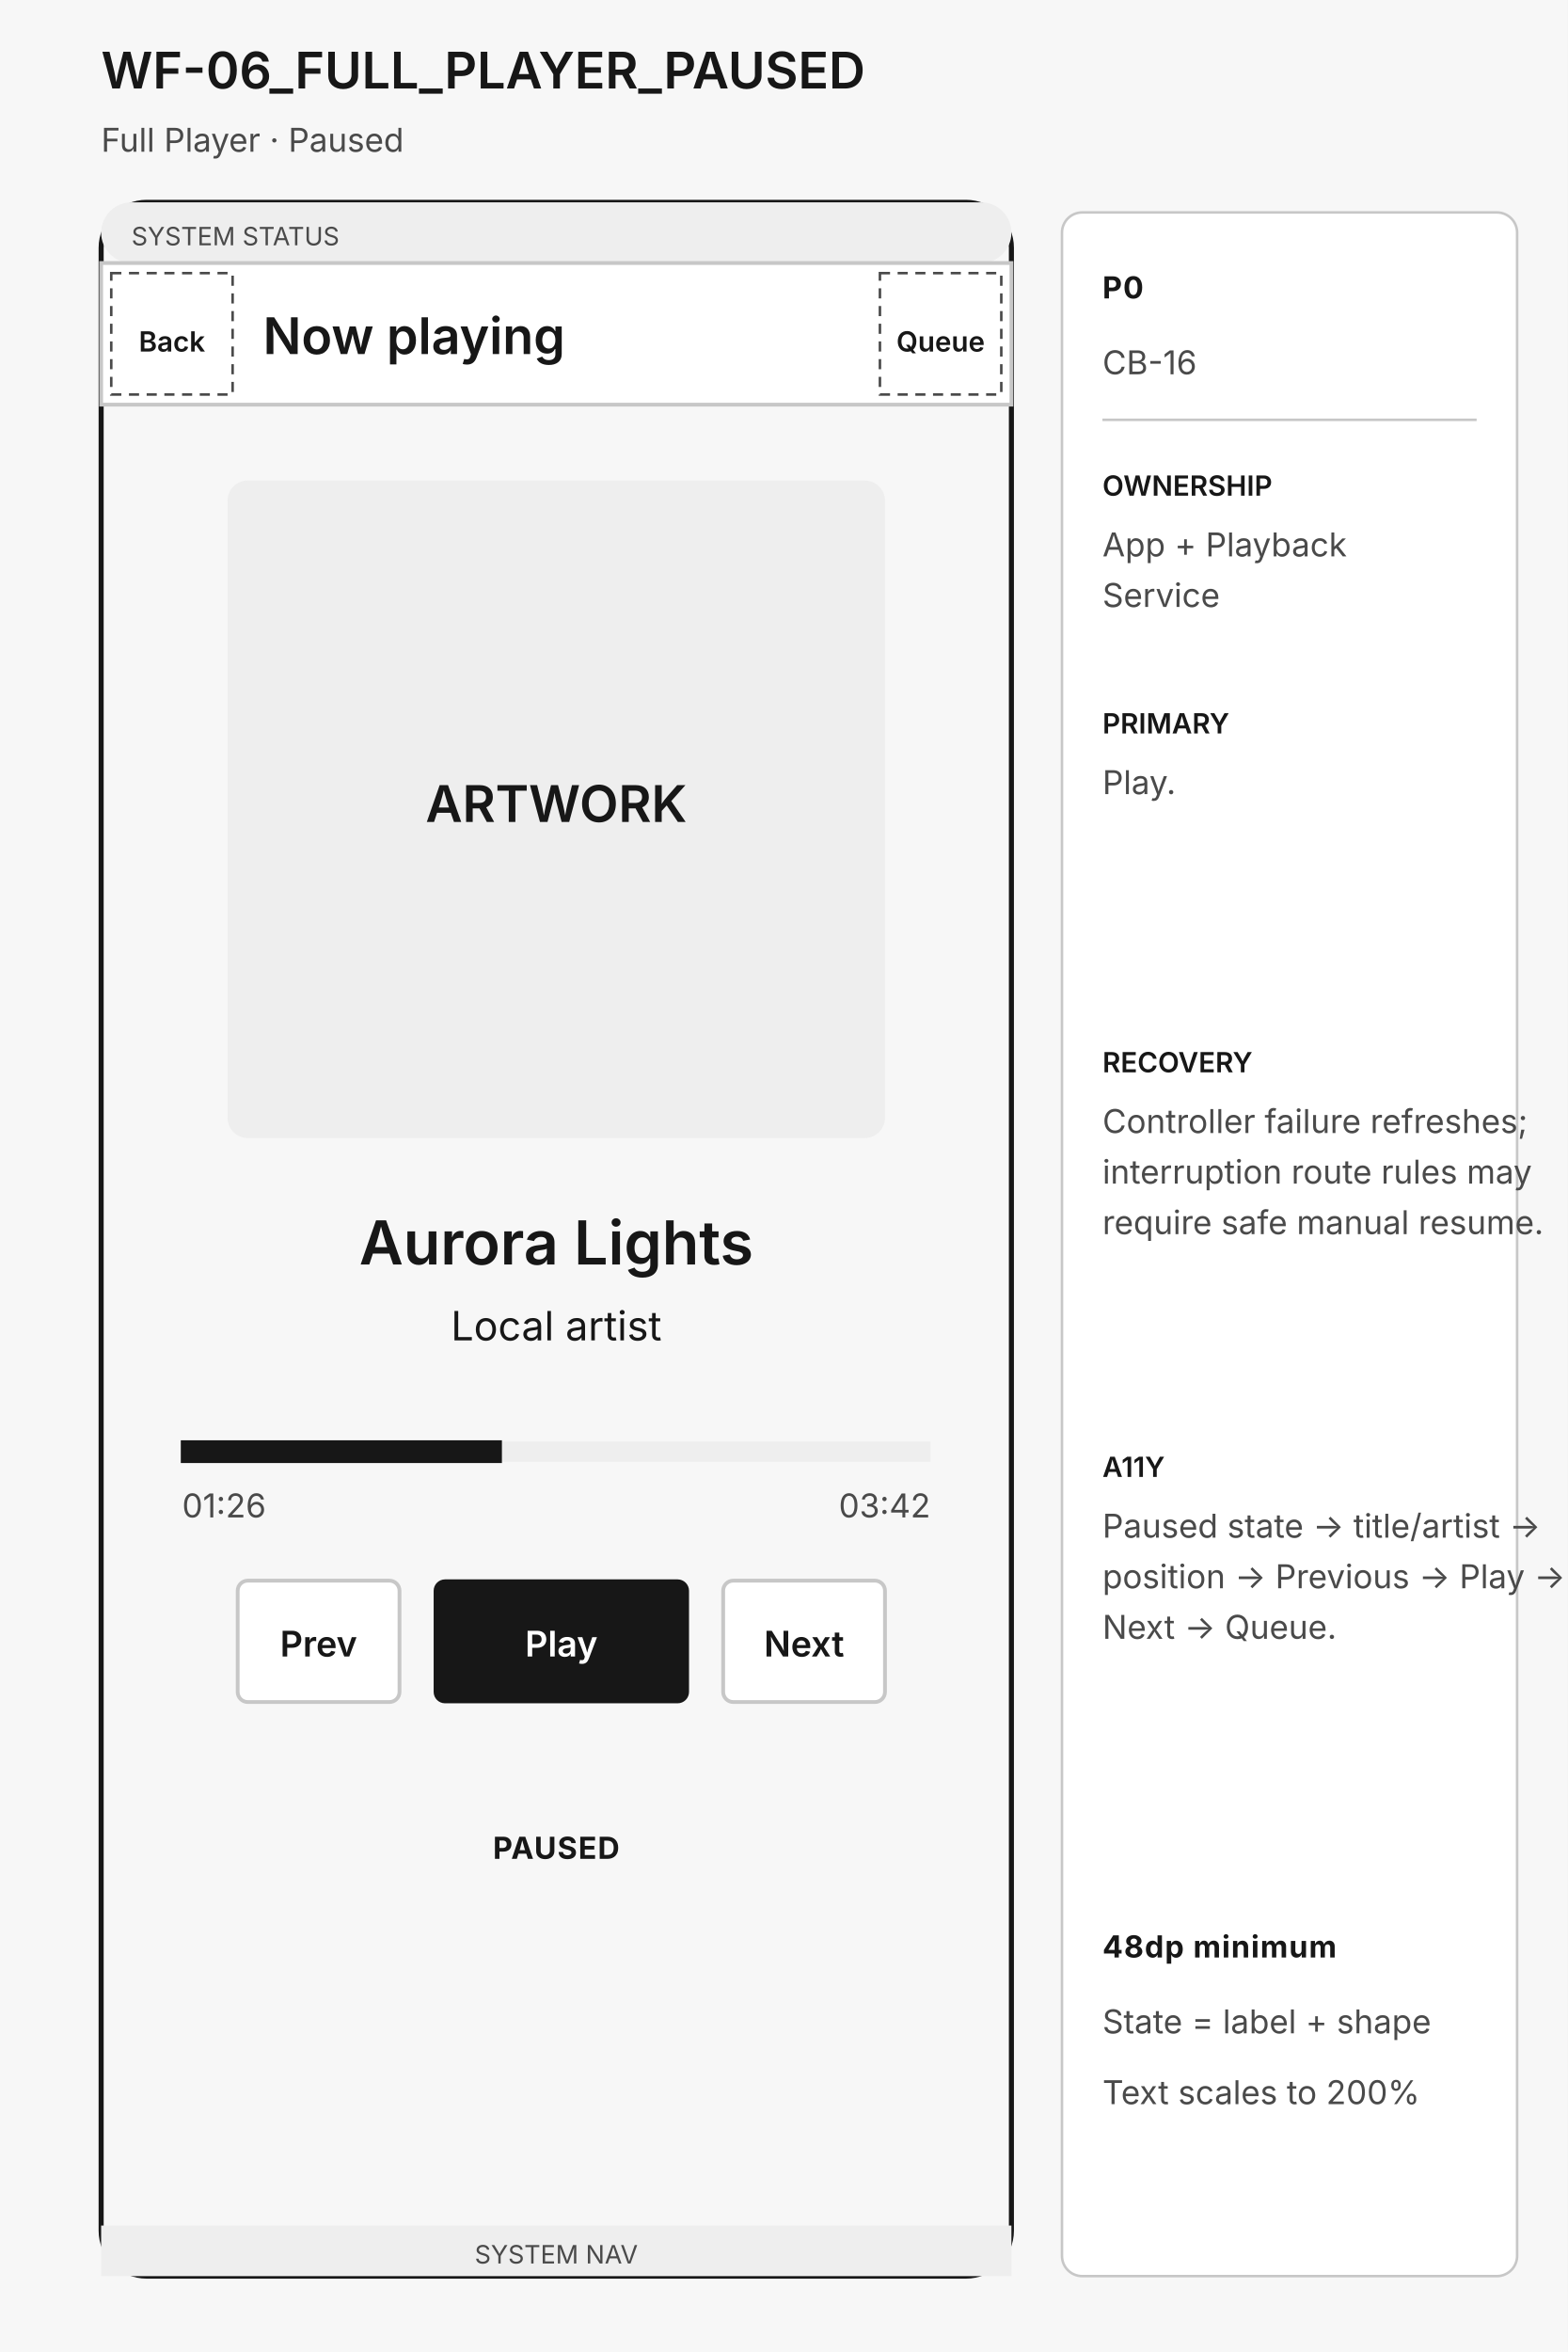
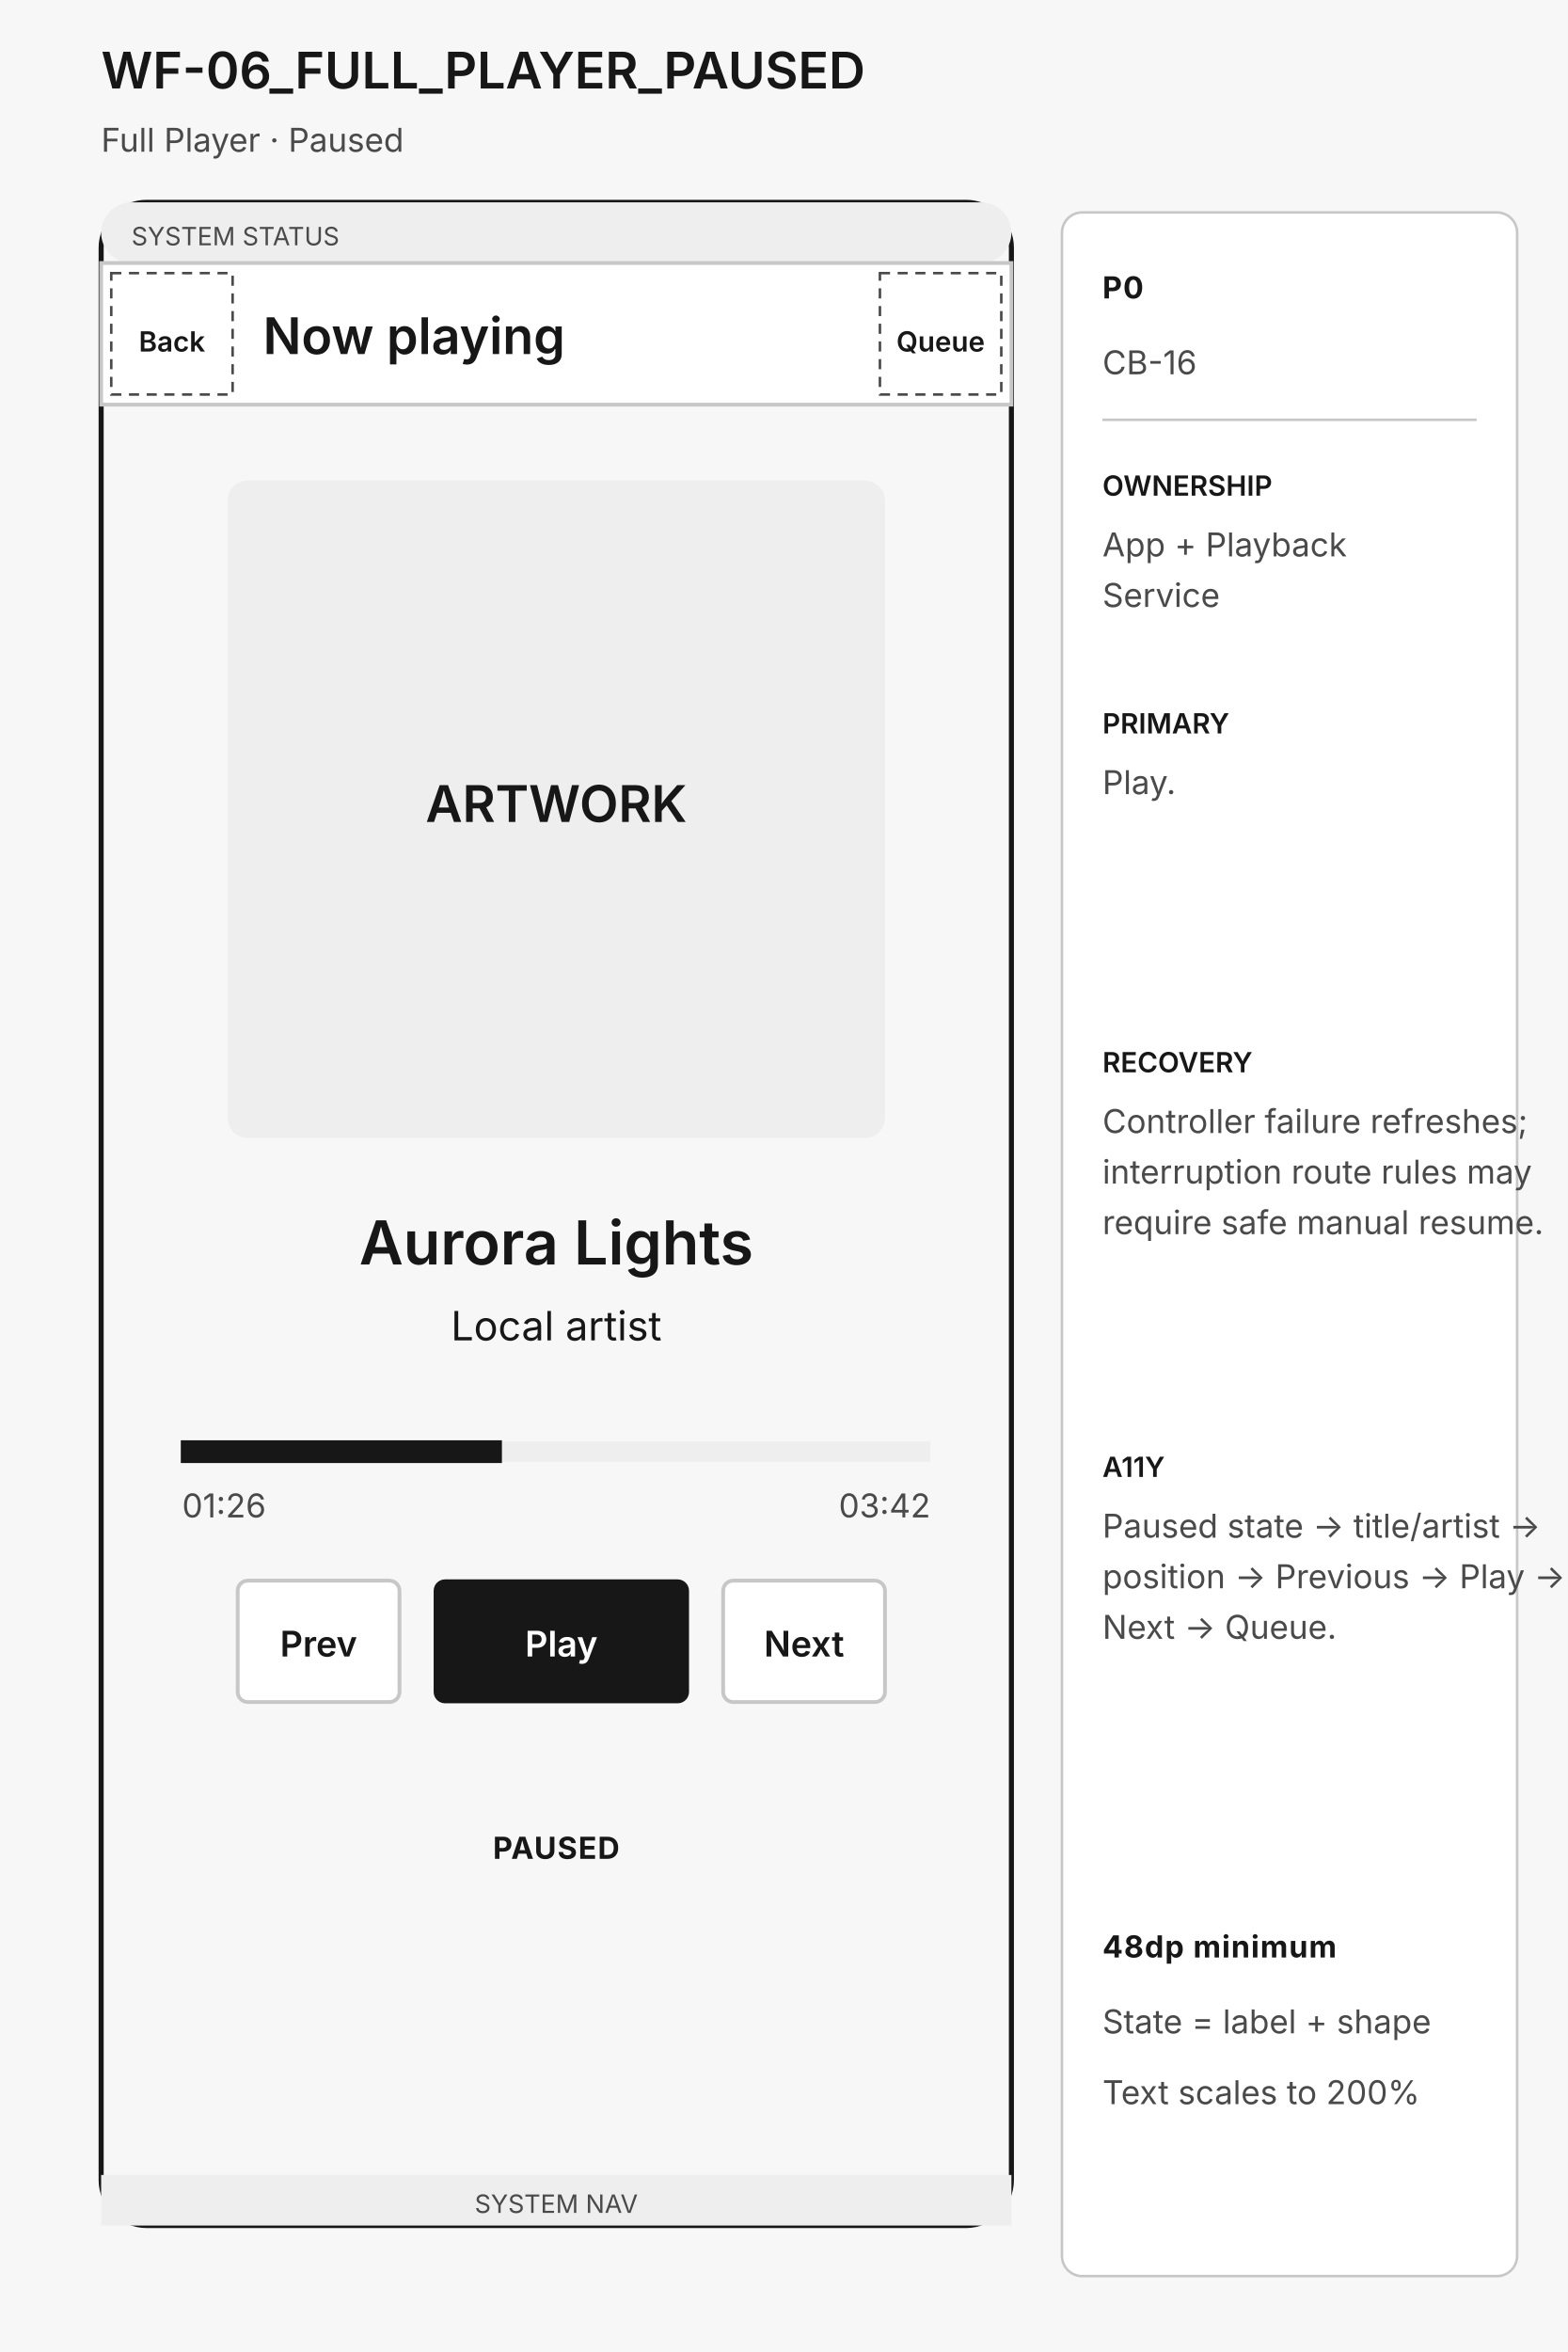
<svg xmlns="http://www.w3.org/2000/svg" width="620" height="930" viewBox="0 0 620 930" role="img" aria-labelledby="title desc" data-wf-id="WF-06_FULL_PLAYER_PAUSED" data-state-ids="CB-16" data-priority="P0">
  <style>text{font-family:Inter,Arial,sans-serif;fill:#171717}.title{font-size:28px;font-weight:700}.h1{font-size:24px;font-weight:600}.h2{font-size:20px;font-weight:600}.body{font-size:16px}.label{font-size:14px;font-weight:600}.note{font-size:13px;fill:#4A4A4A}.mini{font-size:11px;font-weight:600}.measure{font-size:10px;fill:#4A4A4A}.chip{font-size:12px;font-weight:700;letter-spacing:.4px}.device{fill:#F7F7F7;stroke:#171717;stroke-width:2}.surface{fill:#FFFFFF;stroke:#C7C7C7;stroke-width:1.5}.subtle{fill:#EEEEEE}.inverse{fill:#171717;stroke:#171717}.inverseText{fill:#FFFFFF}.touch{fill:none;stroke:#4A4A4A;stroke-width:1;stroke-dasharray:4 3}.selected{fill:#EEEEEE;stroke:#171717;stroke-width:2}.system{fill:#F7F7F7;stroke:#4A4A4A;stroke-width:1.5;stroke-dasharray:7 5}.annotation{fill:#FFFFFF;stroke:#C7C7C7}.divider{stroke:#C7C7C7}</style>
  <rect width="620" height="930" fill="#F7F7F7" />
  <text x="40" y="35" class="h2" text-anchor="start">WF-06_FULL_PLAYER_PAUSED</text>
  <text x="40" y="60" class="note" text-anchor="start">Full Player · Paused</text>
-   <rect x="40" y="80" width="360" height="820" rx="18" class="device" />
+   <rect x="40" y="80" width="360" height="800" rx="18" class="device" />
  <rect x="40" y="80" width="360" height="24" rx="12" class="subtle" />
  <text x="52" y="97" class="measure" text-anchor="start">SYSTEM STATUS</text>
  <g>
    <rect x="40" y="104" width="360" height="56" class="surface" />
    <g data-touch-min="48">
      <rect x="44" y="108" width="48" height="48" class="touch" />
      <text x="68" y="139" class="mini" text-anchor="middle">Back</text>
    </g>
    <text x="104" y="140" class="h2" text-anchor="start">Now playing</text>
    <g data-touch-min="48">
      <rect x="348" y="108" width="48" height="48" class="touch" />
      <text x="372" y="139" class="mini" text-anchor="middle">Queue</text>
    </g>
  </g>
  <rect x="90" y="190" width="260" height="260" rx="8" class="subtle" />
  <text x="220" y="325" class="h2" text-anchor="middle">ARTWORK</text>
  <text x="220" y="500" class="h1" text-anchor="middle">Aurora Lights</text>
  <text x="220" y="530" class="body" text-anchor="middle">Local artist</text>
  <rect x="72" y="570" width="296" height="8" class="subtle" />
  <rect x="72" y="570" width="126" height="8" class="inverse" />
  <text x="72" y="600" class="note" text-anchor="start">01:26</text>
  <text x="368" y="600" class="note" text-anchor="end">03:42</text>
  <g transform="translate(94 625)">
    <g data-touch-min="48">
      <rect x="0" y="0" width="64" height="48" rx="4" class="surface" />
      <text x="32" y="30" class="label" text-anchor="middle">Prev</text>
    </g>
    <g data-touch-min="48">
      <rect x="78" y="0" width="100" height="48" rx="4" class="inverse" />
      <text x="128" y="30" class="label inverseText" text-anchor="middle">Play</text>
    </g>
    <g data-touch-min="48">
      <rect x="192" y="0" width="64" height="48" rx="4" class="surface" />
      <text x="224" y="30" class="label" text-anchor="middle">Next</text>
    </g>
  </g>
  <text x="220" y="735" class="chip" text-anchor="middle">PAUSED</text>
-   <rect x="40" y="880" width="360" height="20" class="subtle" />
-   <text x="220" y="895" class="measure" text-anchor="middle">SYSTEM NAV</text>
+   <rect x="40" y="860" width="360" height="20" class="subtle" />
+   <text x="220" y="875" class="measure" text-anchor="middle">SYSTEM NAV</text>
  <g transform="translate(420 84)">
    <rect width="180" height="816" rx="8" class="annotation" />
    <text x="16" y="34" class="chip" text-anchor="start">P0</text>
    <text x="16" y="64" class="note" text-anchor="start">CB-16</text>
    <line x1="16" y1="82" x2="164" y2="82" class="divider" />
    <text x="16" y="112" class="mini" text-anchor="start">OWNERSHIP</text>
    <text x="16" y="136" class="note" text-anchor="start">App + Playback</text>
    <text x="16" y="156" class="note" text-anchor="start">Service</text>
    <text x="16" y="206" class="mini" text-anchor="start">PRIMARY</text>
    <text x="16" y="230" class="note" text-anchor="start">Play.</text>
    <text x="16" y="340" class="mini" text-anchor="start">RECOVERY</text>
    <text x="16" y="364" class="note" text-anchor="start">Controller failure refreshes;</text>
    <text x="16" y="384" class="note" text-anchor="start">interruption route rules may</text>
    <text x="16" y="404" class="note" text-anchor="start">require safe manual resume.</text>
    <text x="16" y="500" class="mini" text-anchor="start">A11Y</text>
    <text x="16" y="524" class="note" text-anchor="start">Paused state → title/artist →</text>
    <text x="16" y="544" class="note" text-anchor="start">position → Previous → Play →</text>
    <text x="16" y="564" class="note" text-anchor="start">Next → Queue.</text>
    <text x="16" y="690" class="chip" text-anchor="start">48dp minimum</text>
    <text x="16" y="720" class="note" text-anchor="start">State = label + shape</text>
    <text x="16" y="748" class="note" text-anchor="start">Text scales to 200%</text>
  </g>
</svg>
